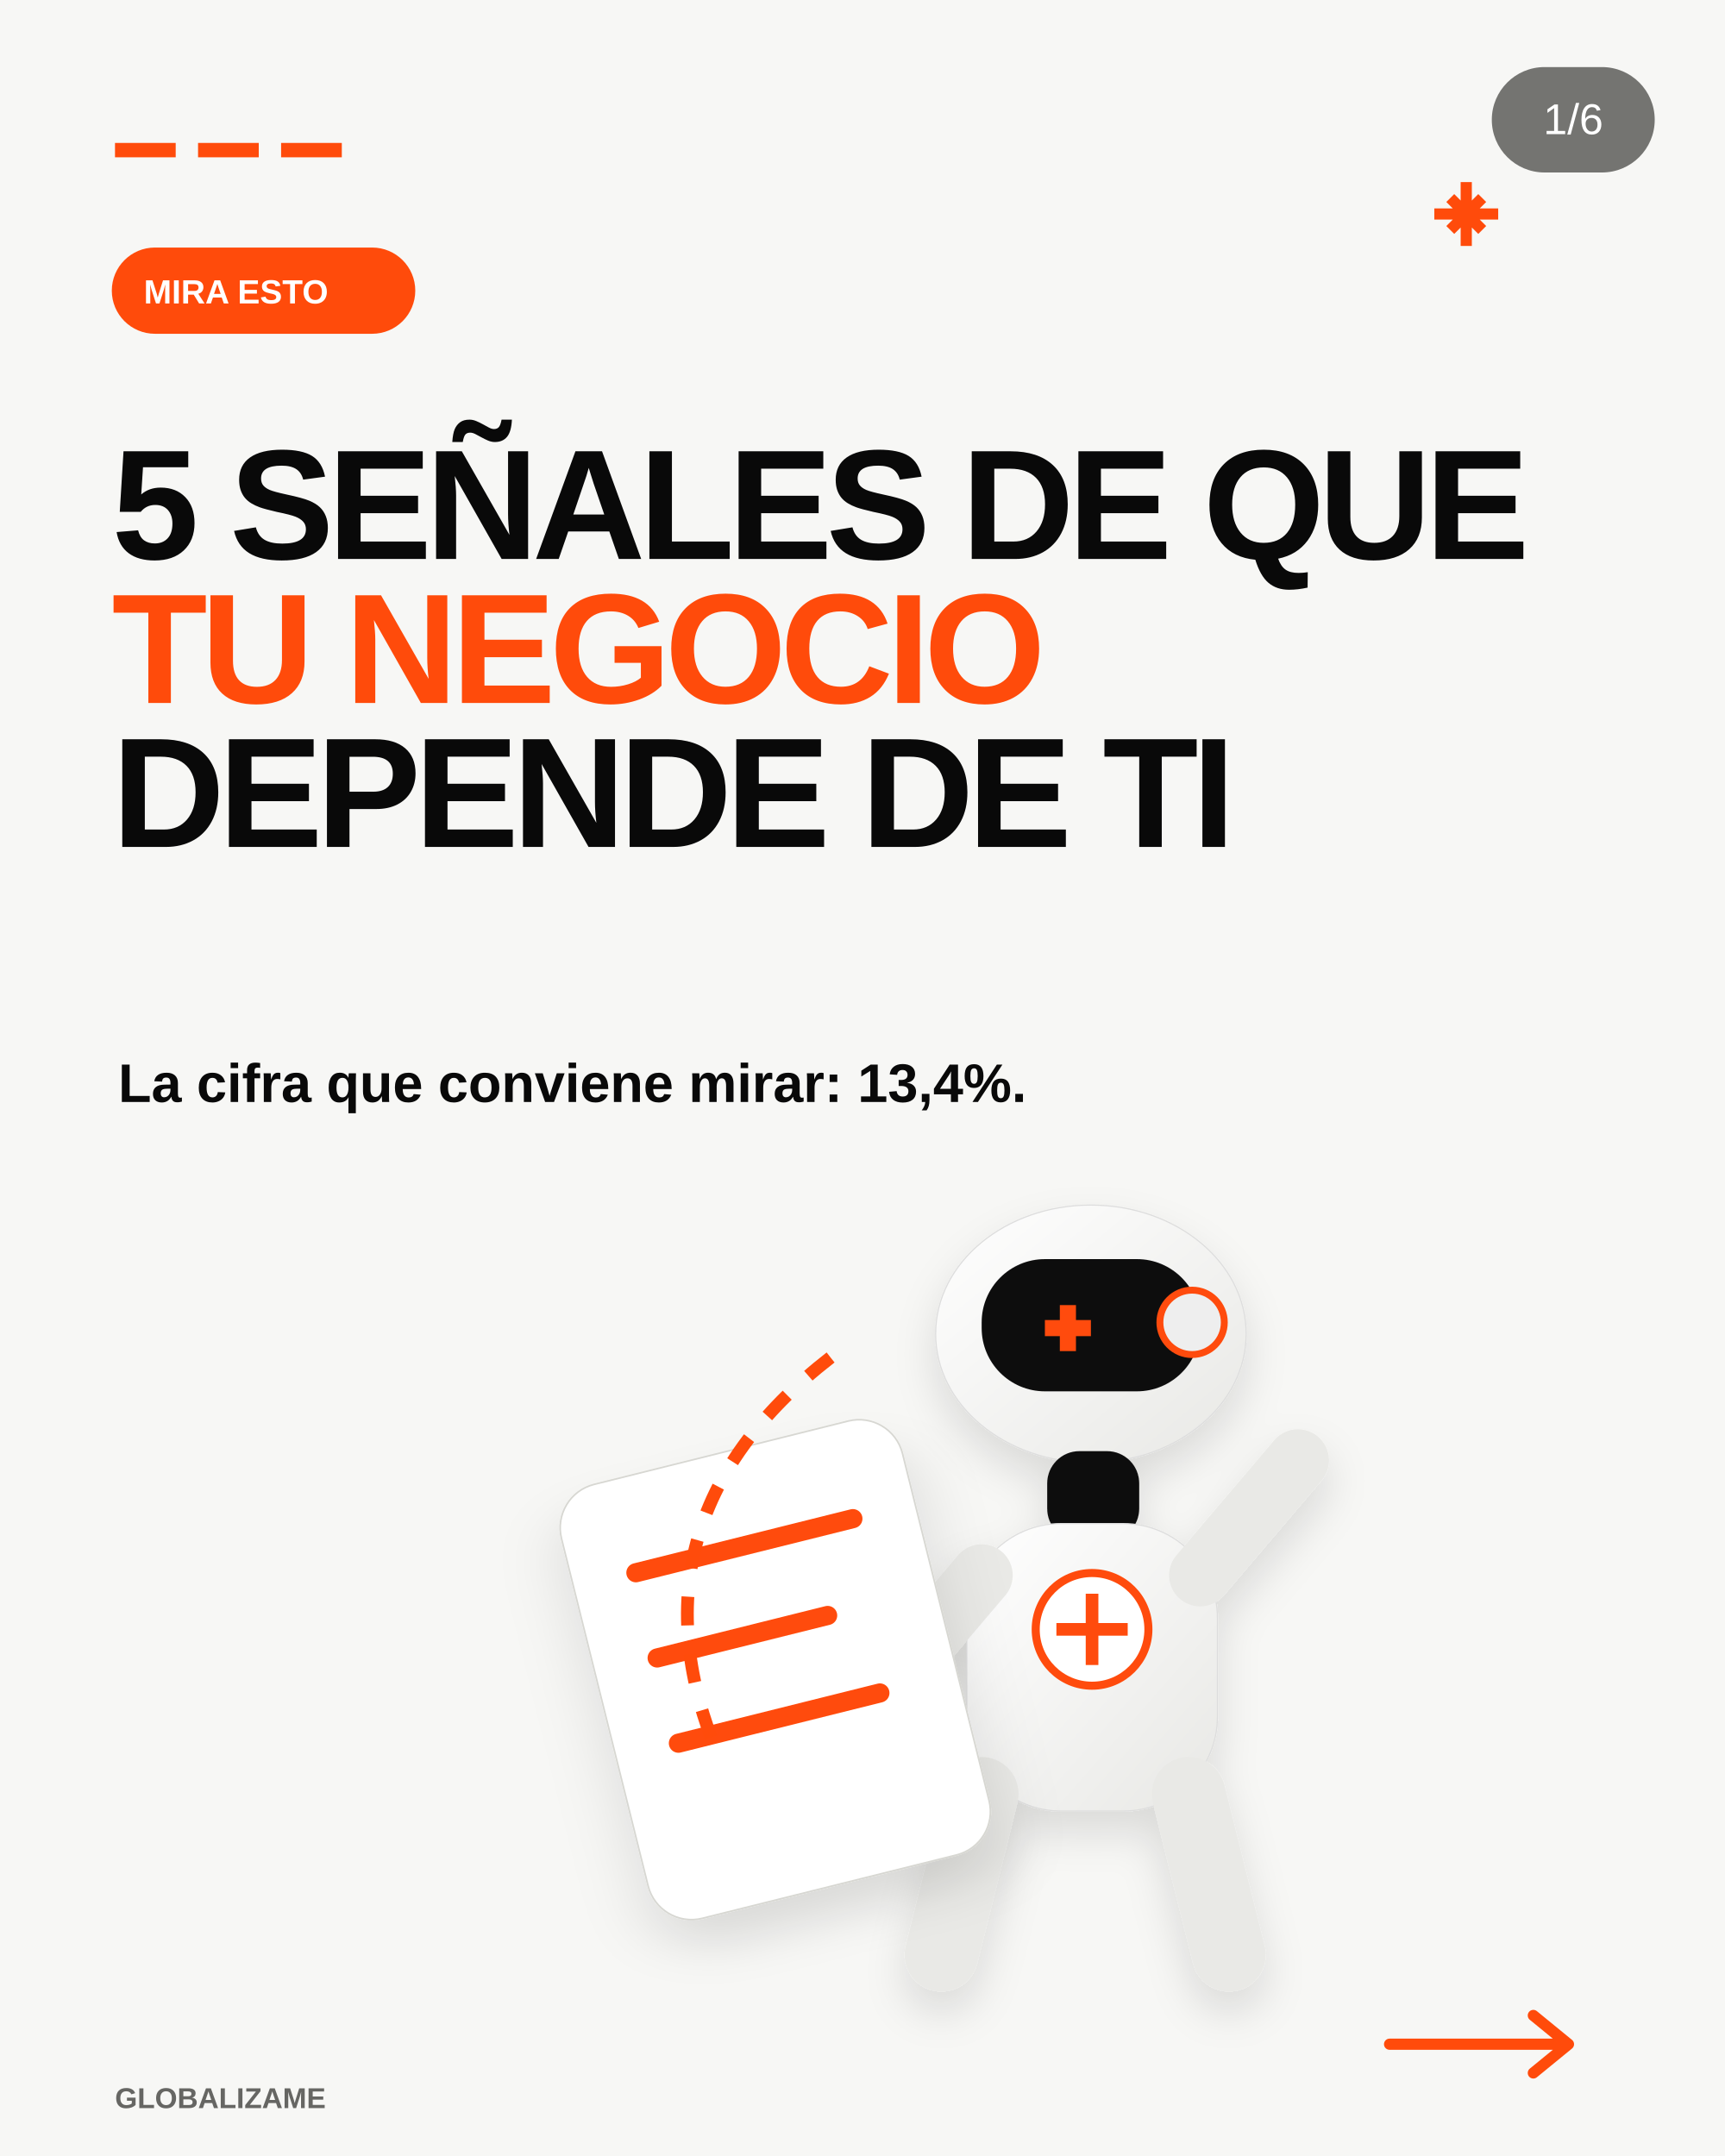
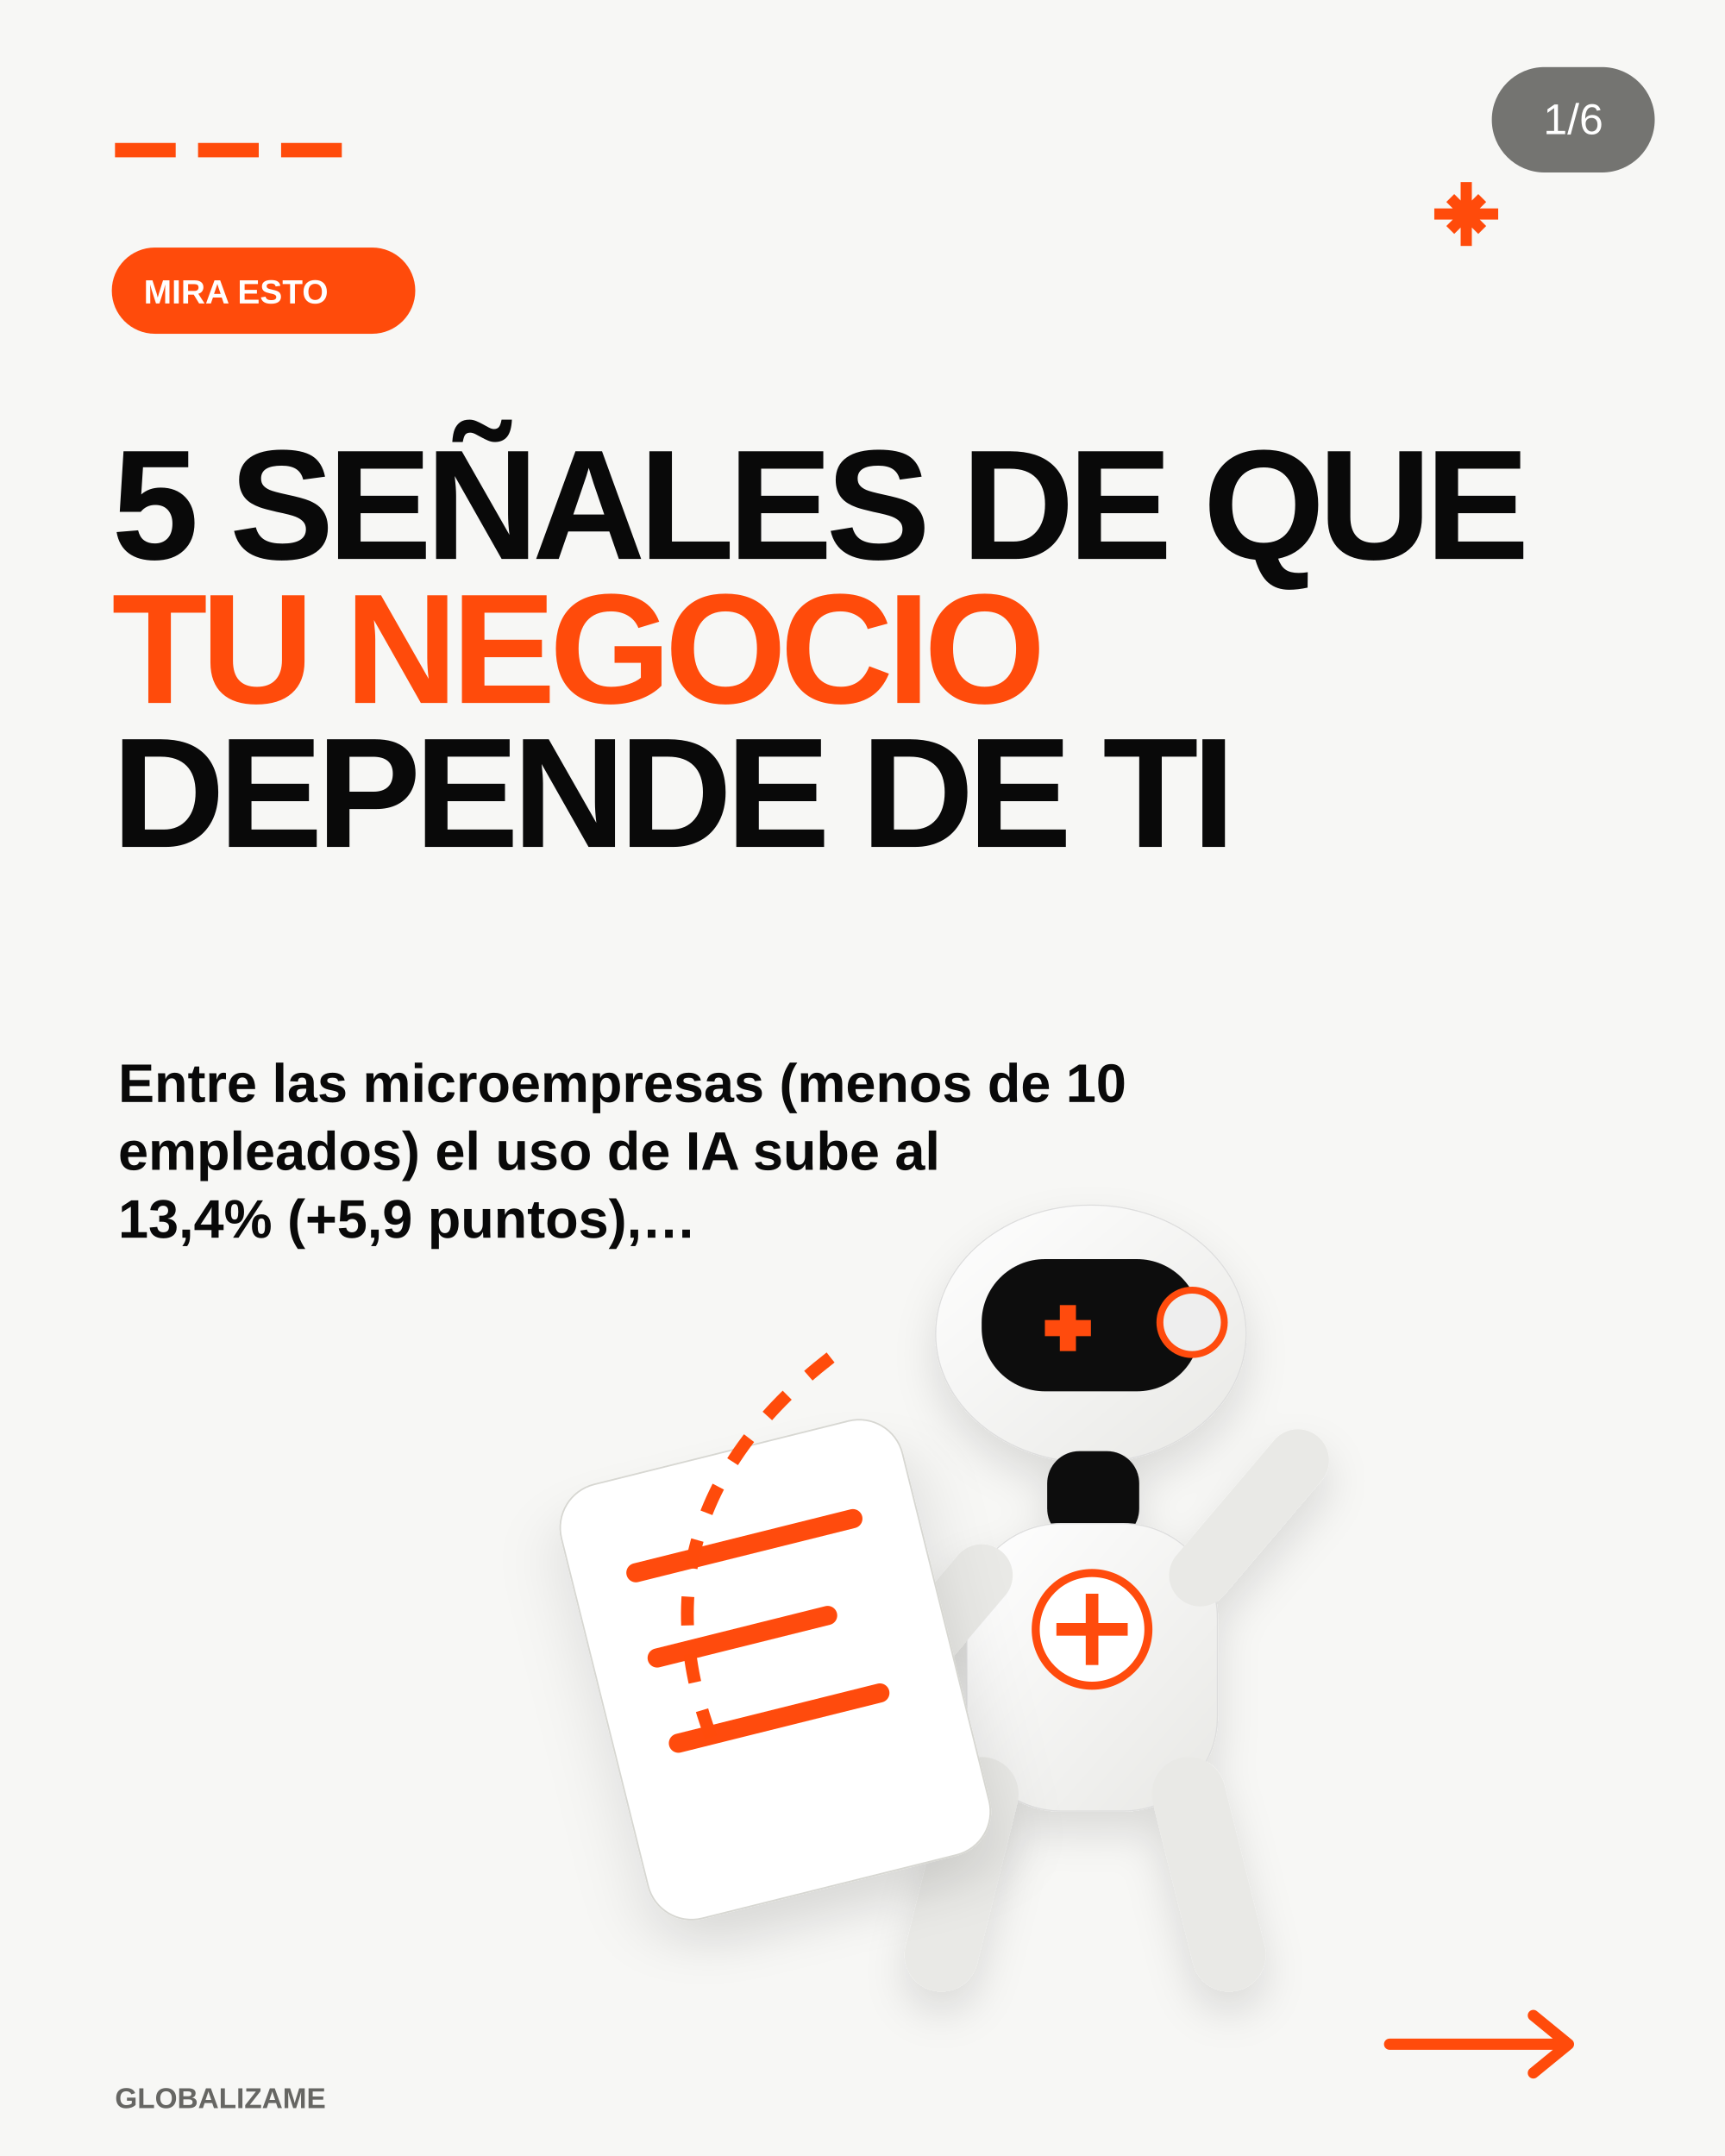
<svg xmlns="http://www.w3.org/2000/svg" width="1080" height="1350" viewBox="0 0 1080 1350">
  <defs>
    <filter id="shadow" x="-30%" y="-30%" width="160%" height="170%">
      <feDropShadow dx="0" dy="18" stdDeviation="18" flood-color="#000" flood-opacity=".12" />
    </filter>
    <linearGradient id="soft" x1="0" y1="0" x2="1" y2="1">
      <stop stop-color="#fff" />
      <stop offset="1" stop-color="#e8e8e5" />
    </linearGradient>
    <style>.display{font-family:Arial Black,Arial,sans-serif;font-weight:900;letter-spacing:-4px}.body{font-family:Arial,sans-serif}.ui{font-family:Arial,sans-serif}</style>
  </defs>
  <rect width="1080" height="1350" fill="#F7F7F5" />
  <g class="ui">
    <path d="M72 94h38m14 0h38m14 0h38" stroke="#FF4B0B" stroke-width="9" />
    <text x="72" y="1320" font-size="18" font-weight="700" fill="#666663">GLOBALIZAME</text>
    <rect x="934" y="42" width="102" height="66" rx="33" fill="#747471" />
    <text x="985" y="84" text-anchor="middle" font-size="27" fill="white">1/6</text>
    <path d="M908 124l20 20m-20 0 20-20m-10-10v40m-20-20h40" stroke="#FF4B0B" stroke-width="7" />
    <path d="M870 1280h112m-22-18 22 18-22 18" fill="none" stroke="#FF4B0B" stroke-width="7" stroke-linecap="round" stroke-linejoin="round" />
  </g>
  <rect x="70" y="155" width="190" height="54" rx="27" fill="#FF4B0B" />
  <text x="90" y="190" class="body" font-size="21" font-weight="800" fill="white">MIRA ESTO</text>
  <text x="70" y="350" class="display" font-size="98" fill="#090909">5 SEÑALES DE QUE</text>
  <text x="70" y="440.16" class="display" font-size="98" fill="#FF4B0B">TU NEGOCIO</text>
  <text x="70" y="530.32" class="display" font-size="98" fill="#090909">DEPENDE DE TI</text>
-   <text x="74" y="690" class="body" font-size="34" font-weight="700" fill="#090909">La cifra que conviene mirar: 13,4%.</text>
+   <text x="74" y="690" class="body" font-size="34" font-weight="700" fill="#090909">Entre las microempresas (menos de 10</text>
+   <text x="74" y="732.5" class="body" font-size="34" font-weight="700" fill="#090909">empleados) el uso de IA sube al</text>
+   <text x="74" y="775" class="body" font-size="34" font-weight="700" fill="#090909">13,4% (+5,9 puntos),…</text>
  <g aria-label="single protagonist scene">
    <g transform="translate(575 720)">
      <g transform="translate(0 0) scale(0.72)" filter="url(#shadow)">
        <ellipse cx="150" cy="160" rx="135" ry="112" fill="url(#soft)" stroke="#ddd" />
        <rect x="55" y="95" width="190" height="115" rx="55" fill="#101010" />
        <path d="M130 135v40m-20-20h40" stroke="#FF4B0B" stroke-width="14" />
        <circle cx="238" cy="150" r="28" fill="#eee" stroke="#FF4B0B" stroke-width="6" />
        <rect x="112" y="262" width="80" height="78" rx="28" fill="#111" />
        <rect x="42" y="325" width="218" height="250" rx="82" fill="url(#soft)" stroke="#ddd" />
        <circle cx="151" cy="417" r="49" fill="#fff" stroke="#FF4B0B" stroke-width="7" />
        <path d="M151 386v62m-31-31h62" stroke="#FF4B0B" stroke-width="11" />
        <path d="M55 370-30 470m275-100 85-100" stroke="#e9e9e6" stroke-width="54" stroke-linecap="round" />
        <path d="M55 560 20 700m215-140 35 140" stroke="#e9e9e6" stroke-width="64" stroke-linecap="round" />
      </g>
    </g>
    <g transform="rotate(-14 500 980)" filter="url(#shadow)">
      <rect x="360" y="900" width="220" height="280" rx="28" fill="white" stroke="#D7D7D2" />
      <path d="M400 960h140m-140 55h110m-110 55h130" stroke="#FF4B0B" stroke-width="12" stroke-linecap="round" />
    </g>
    <path d="M520 850c-90 70-110 155-70 250" fill="none" stroke="#FF4B0B" stroke-width="8" stroke-dasharray="18 18" />
  </g>
</svg>
